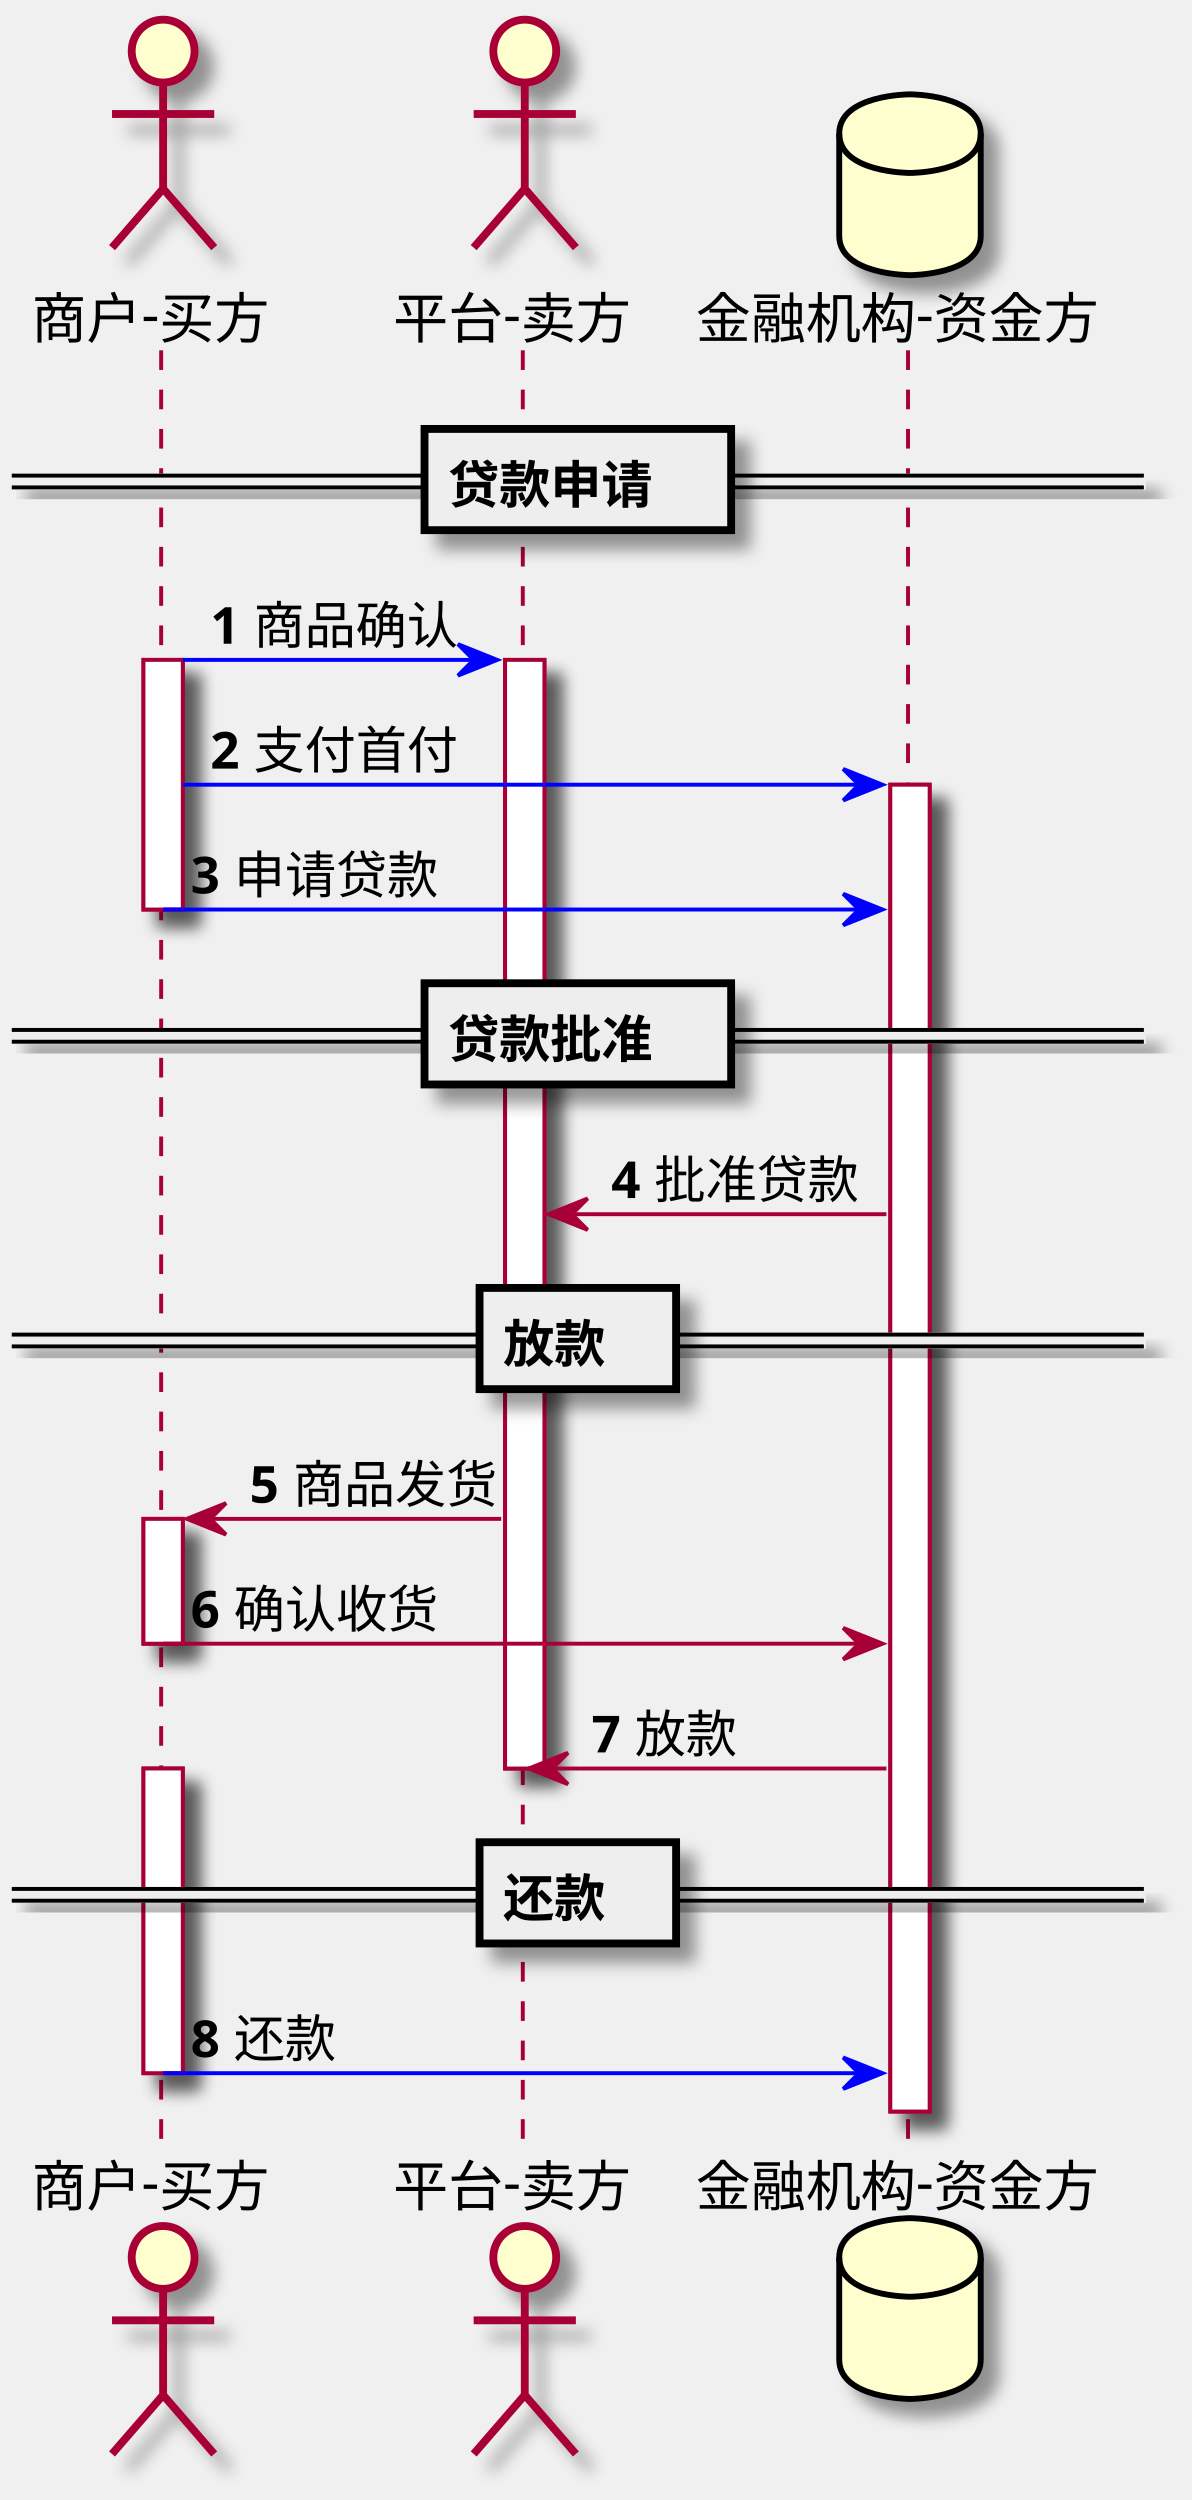
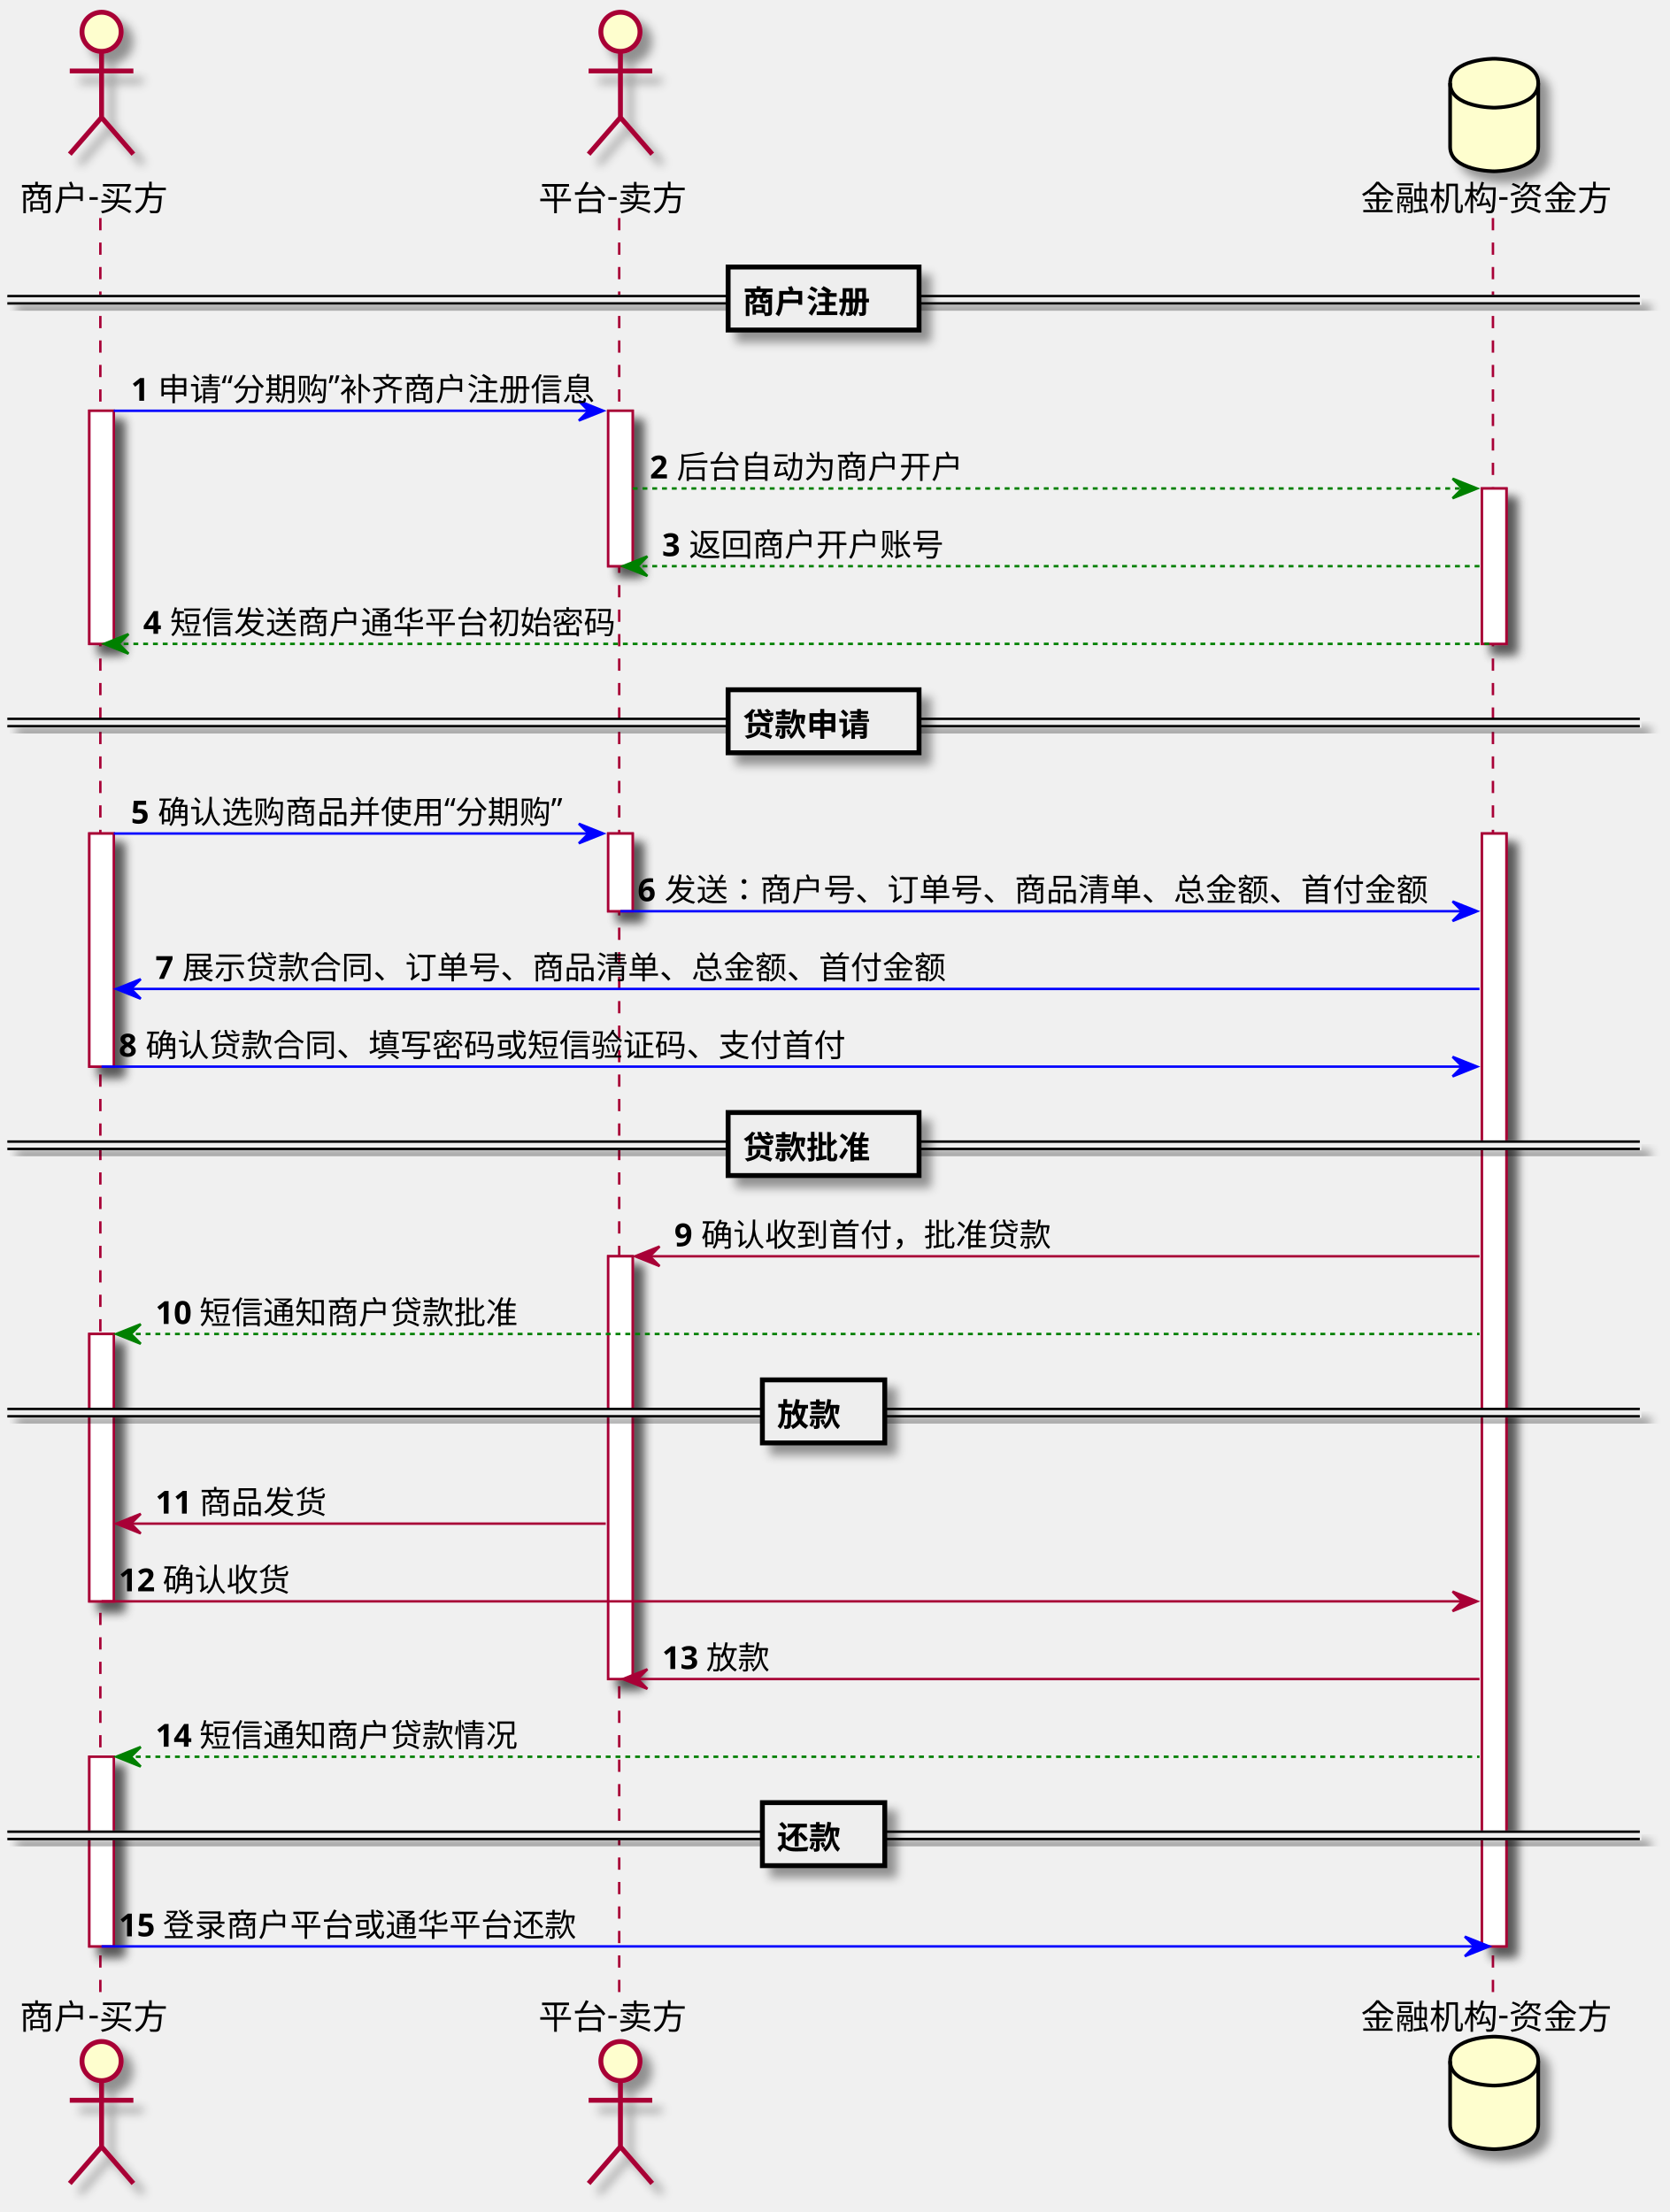
- <svg xmlns="http://www.w3.org/2000/svg" contentScriptType="application/ecmascript" contentStyleType="text/css" height="636px" preserveAspectRatio="none" style="width:303px;height:636px;" version="1.1" viewBox="0 0 303 636" width="303px" zoomAndPan="magnify">
+ <svg xmlns="http://www.w3.org/2000/svg" contentScriptType="application/ecmascript" contentStyleType="text/css" height="904px" preserveAspectRatio="none" style="width:682px;height:904px;" version="1.1" viewBox="0 0 682 904" width="682px" zoomAndPan="magnify">
  <defs>
-     <filter height="300%" id="f1ekbftgb5svyf" width="300%" x="-1" y="-1">
+     <filter height="300%" id="f1bu9cbtf1uo1m" width="300%" x="-1" y="-1">
      <feGaussianBlur result="blurOut" stdDeviation="2.0" />
      <feColorMatrix in="blurOut" result="blurOut2" type="matrix" values="0 0 0 0 0 0 0 0 0 0 0 0 0 0 0 0 0 0 .4 0" />
      <feOffset dx="4.0" dy="4.0" in="blurOut2" result="blurOut3" />
      <feBlend in="SourceGraphic" in2="blurOut3" mode="normal" />
    </filter>
  </defs>
  <g>
-     <rect fill="#FFFFFF" filter="url(#f1ekbftgb5svyf)" height="63.509" style="stroke: #A80036; stroke-width: 1.0;" width="10" x="36.5" y="167.875" />
-     <rect fill="#FFFFFF" filter="url(#f1ekbftgb5svyf)" height="31.754" style="stroke: #A80036; stroke-width: 1.0;" width="10" x="36.5" y="386.401" />
-     <rect fill="#FFFFFF" filter="url(#f1ekbftgb5svyf)" height="77.509" style="stroke: #A80036; stroke-width: 1.0;" width="10" x="36.5" y="449.91" />
-     <rect fill="#FFFFFF" filter="url(#f1ekbftgb5svyf)" height="282.035" style="stroke: #A80036; stroke-width: 1.0;" width="10" x="128.5" y="167.875" />
-     <rect fill="#FFFFFF" filter="url(#f1ekbftgb5svyf)" height="337.544" style="stroke: #A80036; stroke-width: 1.0;" width="10" x="226.5" y="199.629" />
-     <line style="stroke: #A80036; stroke-width: 1.0; stroke-dasharray: 5.0,5.0;" x1="41" x2="41" y1="89.12" y2="546.173" />
-     <line style="stroke: #A80036; stroke-width: 1.0; stroke-dasharray: 5.0,5.0;" x1="133" x2="133" y1="89.12" y2="546.173" />
-     <line style="stroke: #A80036; stroke-width: 1.0; stroke-dasharray: 5.0,5.0;" x1="231" x2="231" y1="89.12" y2="546.173" />
+     <rect fill="#FFFFFF" filter="url(#f1bu9cbtf1uo1m)" height="95.263" style="stroke: #A80036; stroke-width: 1.0;" width="10" x="36.5" y="167.875" />
+     <rect fill="#FFFFFF" filter="url(#f1bu9cbtf1uo1m)" height="95.263" style="stroke: #A80036; stroke-width: 1.0;" width="10" x="36.5" y="340.647" />
+     <rect fill="#FFFFFF" filter="url(#f1bu9cbtf1uo1m)" height="109.263" style="stroke: #A80036; stroke-width: 1.0;" width="10" x="36.5" y="545.173" />
+     <rect fill="#FFFFFF" filter="url(#f1bu9cbtf1uo1m)" height="77.509" style="stroke: #A80036; stroke-width: 1.0;" width="10" x="36.5" y="717.945" />
+     <rect fill="#FFFFFF" filter="url(#f1bu9cbtf1uo1m)" height="63.509" style="stroke: #A80036; stroke-width: 1.0;" width="10" x="248.5" y="167.875" />
+     <rect fill="#FFFFFF" filter="url(#f1bu9cbtf1uo1m)" height="31.754" style="stroke: #A80036; stroke-width: 1.0;" width="10" x="248.5" y="340.647" />
+     <rect fill="#FFFFFF" filter="url(#f1bu9cbtf1uo1m)" height="172.772" style="stroke: #A80036; stroke-width: 1.0;" width="10" x="248.5" y="513.418" />
+     <rect fill="#FFFFFF" filter="url(#f1bu9cbtf1uo1m)" height="63.509" style="stroke: #A80036; stroke-width: 1.0;" width="10" x="605.5" y="199.629" />
+     <rect fill="#FFFFFF" filter="url(#f1bu9cbtf1uo1m)" height="454.807" style="stroke: #A80036; stroke-width: 1.0;" width="10" x="605.5" y="340.647" />
+     <line style="stroke: #A80036; stroke-width: 1.0; stroke-dasharray: 5.0,5.0;" x1="41" x2="41" y1="89.12" y2="814.208" />
+     <line style="stroke: #A80036; stroke-width: 1.0; stroke-dasharray: 5.0,5.0;" x1="253" x2="253" y1="89.12" y2="814.208" />
+     <line style="stroke: #A80036; stroke-width: 1.0; stroke-dasharray: 5.0,5.0;" x1="610" x2="610" y1="89.12" y2="814.208" />
    <text fill="#000000" font-family="sans-serif" font-size="14" lengthAdjust="spacingAndGlyphs" textLength="61" x="8" y="86.044">商户-买方</text>
-     <ellipse cx="41.5" cy="13" fill="#FEFECE" filter="url(#f1ekbftgb5svyf)" rx="8" ry="8" style="stroke: #A80036; stroke-width: 2.0;" />
-     <path d="M41.5,21 L41.5,48 M28.5,29 L54.5,29 M41.5,48 L28.5,63 M41.5,48 L54.5,63 " fill="#FEFECE" filter="url(#f1ekbftgb5svyf)" style="stroke: #A80036; stroke-width: 2.0;" />
-     <text fill="#000000" font-family="sans-serif" font-size="14" lengthAdjust="spacingAndGlyphs" textLength="61" x="8" y="561.217">商户-买方</text>
-     <ellipse cx="41.5" cy="574.293" fill="#FEFECE" filter="url(#f1ekbftgb5svyf)" rx="8" ry="8" style="stroke: #A80036; stroke-width: 2.0;" />
-     <path d="M41.5,582.293 L41.5,609.293 M28.5,590.293 L54.5,590.293 M41.5,609.293 L28.5,624.293 M41.5,609.293 L54.5,624.293 " fill="#FEFECE" filter="url(#f1ekbftgb5svyf)" style="stroke: #A80036; stroke-width: 2.0;" />
-     <text fill="#000000" font-family="sans-serif" font-size="14" lengthAdjust="spacingAndGlyphs" textLength="61" x="100" y="86.044">平台-卖方</text>
-     <ellipse cx="133.5" cy="13" fill="#FEFECE" filter="url(#f1ekbftgb5svyf)" rx="8" ry="8" style="stroke: #A80036; stroke-width: 2.0;" />
-     <path d="M133.5,21 L133.5,48 M120.5,29 L146.5,29 M133.5,48 L120.5,63 M133.5,48 L146.5,63 " fill="#FEFECE" filter="url(#f1ekbftgb5svyf)" style="stroke: #A80036; stroke-width: 2.0;" />
-     <text fill="#000000" font-family="sans-serif" font-size="14" lengthAdjust="spacingAndGlyphs" textLength="61" x="100" y="561.217">平台-卖方</text>
-     <ellipse cx="133.5" cy="574.293" fill="#FEFECE" filter="url(#f1ekbftgb5svyf)" rx="8" ry="8" style="stroke: #A80036; stroke-width: 2.0;" />
-     <path d="M133.5,582.293 L133.5,609.293 M120.5,590.293 L146.5,590.293 M133.5,609.293 L120.5,624.293 M133.5,609.293 L146.5,624.293 " fill="#FEFECE" filter="url(#f1ekbftgb5svyf)" style="stroke: #A80036; stroke-width: 2.0;" />
-     <text fill="#000000" font-family="sans-serif" font-size="14" lengthAdjust="spacingAndGlyphs" textLength="103" x="177" y="86.044">金融机构-资金方</text>
-     <path d="M213.5,34 C213.5,24 231.5,24 231.5,24 C231.5,24 249.5,24 249.5,34 L249.5,60 C249.5,70 231.5,70 231.5,70 C231.5,70 213.5,70 213.5,60 L213.5,34 " fill="#FEFECE" filter="url(#f1ekbftgb5svyf)" style="stroke: #000000; stroke-width: 1.5;" />
-     <path d="M213.5,34 C213.5,44 231.5,44 231.5,44 C231.5,44 249.5,44 249.5,34 " fill="none" style="stroke: #000000; stroke-width: 1.5;" />
-     <text fill="#000000" font-family="sans-serif" font-size="14" lengthAdjust="spacingAndGlyphs" textLength="103" x="177" y="561.217">金融机构-资金方</text>
-     <path d="M213.5,574.293 C213.5,564.293 231.5,564.293 231.5,564.293 C231.5,564.293 249.5,564.293 249.5,574.293 L249.5,600.293 C249.5,610.293 231.5,610.293 231.5,610.293 C231.5,610.293 213.5,610.293 213.5,600.293 L213.5,574.293 " fill="#FEFECE" filter="url(#f1ekbftgb5svyf)" style="stroke: #000000; stroke-width: 1.5;" />
-     <path d="M213.5,574.293 C213.5,584.293 231.5,584.293 231.5,584.293 C231.5,584.293 249.5,584.293 249.5,574.293 " fill="none" style="stroke: #000000; stroke-width: 1.5;" />
-     <rect fill="#FFFFFF" filter="url(#f1ekbftgb5svyf)" height="63.509" style="stroke: #A80036; stroke-width: 1.0;" width="10" x="36.5" y="167.875" />
-     <rect fill="#FFFFFF" filter="url(#f1ekbftgb5svyf)" height="31.754" style="stroke: #A80036; stroke-width: 1.0;" width="10" x="36.5" y="386.401" />
-     <rect fill="#FFFFFF" filter="url(#f1ekbftgb5svyf)" height="77.509" style="stroke: #A80036; stroke-width: 1.0;" width="10" x="36.5" y="449.91" />
-     <rect fill="#FFFFFF" filter="url(#f1ekbftgb5svyf)" height="282.035" style="stroke: #A80036; stroke-width: 1.0;" width="10" x="128.5" y="167.875" />
-     <rect fill="#FFFFFF" filter="url(#f1ekbftgb5svyf)" height="337.544" style="stroke: #A80036; stroke-width: 1.0;" width="10" x="226.5" y="199.629" />
-     <rect fill="#EEEEEE" filter="url(#f1ekbftgb5svyf)" height="3" style="stroke: #EEEEEE; stroke-width: 1.0;" width="288" x="3" y="120.997" />
-     <line style="stroke: #000000; stroke-width: 1.0;" x1="3" x2="291" y1="120.997" y2="120.997" />
-     <line style="stroke: #000000; stroke-width: 1.0;" x1="3" x2="291" y1="123.997" y2="123.997" />
-     <rect fill="#EEEEEE" filter="url(#f1ekbftgb5svyf)" height="25.754" style="stroke: #000000; stroke-width: 2.0;" width="78" x="108" y="109.12" />
-     <text fill="#000000" font-family="sans-serif" font-size="13" font-weight="bold" lengthAdjust="spacingAndGlyphs" textLength="56" x="114" y="128.018">贷款申请</text>
-     <polygon fill="#0000FF" points="116.5,163.875,126.5,167.875,116.5,171.875,120.5,167.875" style="stroke: #0000FF; stroke-width: 1.0;" />
-     <line style="stroke: #0000FF; stroke-width: 1.0;" x1="46.5" x2="122.5" y1="167.875" y2="167.875" />
+     <ellipse cx="41.5" cy="13" fill="#FEFECE" filter="url(#f1bu9cbtf1uo1m)" rx="8" ry="8" style="stroke: #A80036; stroke-width: 2.0;" />
+     <path d="M41.5,21 L41.5,48 M28.5,29 L54.5,29 M41.5,48 L28.5,63 M41.5,48 L54.5,63 " fill="#FEFECE" filter="url(#f1bu9cbtf1uo1m)" style="stroke: #A80036; stroke-width: 2.0;" />
+     <text fill="#000000" font-family="sans-serif" font-size="14" lengthAdjust="spacingAndGlyphs" textLength="61" x="8" y="829.252">商户-买方</text>
+     <ellipse cx="41.5" cy="842.328" fill="#FEFECE" filter="url(#f1bu9cbtf1uo1m)" rx="8" ry="8" style="stroke: #A80036; stroke-width: 2.0;" />
+     <path d="M41.5,850.328 L41.5,877.328 M28.5,858.328 L54.5,858.328 M41.5,877.328 L28.5,892.328 M41.5,877.328 L54.5,892.328 " fill="#FEFECE" filter="url(#f1bu9cbtf1uo1m)" style="stroke: #A80036; stroke-width: 2.0;" />
+     <text fill="#000000" font-family="sans-serif" font-size="14" lengthAdjust="spacingAndGlyphs" textLength="61" x="220" y="86.044">平台-卖方</text>
+     <ellipse cx="253.5" cy="13" fill="#FEFECE" filter="url(#f1bu9cbtf1uo1m)" rx="8" ry="8" style="stroke: #A80036; stroke-width: 2.0;" />
+     <path d="M253.5,21 L253.5,48 M240.5,29 L266.5,29 M253.5,48 L240.5,63 M253.5,48 L266.5,63 " fill="#FEFECE" filter="url(#f1bu9cbtf1uo1m)" style="stroke: #A80036; stroke-width: 2.0;" />
+     <text fill="#000000" font-family="sans-serif" font-size="14" lengthAdjust="spacingAndGlyphs" textLength="61" x="220" y="829.252">平台-卖方</text>
+     <ellipse cx="253.5" cy="842.328" fill="#FEFECE" filter="url(#f1bu9cbtf1uo1m)" rx="8" ry="8" style="stroke: #A80036; stroke-width: 2.0;" />
+     <path d="M253.5,850.328 L253.5,877.328 M240.5,858.328 L266.5,858.328 M253.5,877.328 L240.5,892.328 M253.5,877.328 L266.5,892.328 " fill="#FEFECE" filter="url(#f1bu9cbtf1uo1m)" style="stroke: #A80036; stroke-width: 2.0;" />
+     <text fill="#000000" font-family="sans-serif" font-size="14" lengthAdjust="spacingAndGlyphs" textLength="103" x="556" y="86.044">金融机构-资金方</text>
+     <path d="M592.5,34 C592.5,24 610.5,24 610.5,24 C610.5,24 628.5,24 628.5,34 L628.5,60 C628.5,70 610.5,70 610.5,70 C610.5,70 592.5,70 592.5,60 L592.5,34 " fill="#FEFECE" filter="url(#f1bu9cbtf1uo1m)" style="stroke: #000000; stroke-width: 1.5;" />
+     <path d="M592.5,34 C592.5,44 610.5,44 610.5,44 C610.5,44 628.5,44 628.5,34 " fill="none" style="stroke: #000000; stroke-width: 1.5;" />
+     <text fill="#000000" font-family="sans-serif" font-size="14" lengthAdjust="spacingAndGlyphs" textLength="103" x="556" y="829.252">金融机构-资金方</text>
+     <path d="M592.5,842.328 C592.5,832.328 610.5,832.328 610.5,832.328 C610.5,832.328 628.5,832.328 628.5,842.328 L628.5,868.328 C628.5,878.328 610.5,878.328 610.5,878.328 C610.5,878.328 592.5,878.328 592.5,868.328 L592.5,842.328 " fill="#FEFECE" filter="url(#f1bu9cbtf1uo1m)" style="stroke: #000000; stroke-width: 1.5;" />
+     <path d="M592.5,842.328 C592.5,852.328 610.5,852.328 610.5,852.328 C610.5,852.328 628.5,852.328 628.5,842.328 " fill="none" style="stroke: #000000; stroke-width: 1.5;" />
+     <rect fill="#FFFFFF" filter="url(#f1bu9cbtf1uo1m)" height="95.263" style="stroke: #A80036; stroke-width: 1.0;" width="10" x="36.5" y="167.875" />
+     <rect fill="#FFFFFF" filter="url(#f1bu9cbtf1uo1m)" height="95.263" style="stroke: #A80036; stroke-width: 1.0;" width="10" x="36.5" y="340.647" />
+     <rect fill="#FFFFFF" filter="url(#f1bu9cbtf1uo1m)" height="109.263" style="stroke: #A80036; stroke-width: 1.0;" width="10" x="36.5" y="545.173" />
+     <rect fill="#FFFFFF" filter="url(#f1bu9cbtf1uo1m)" height="77.509" style="stroke: #A80036; stroke-width: 1.0;" width="10" x="36.5" y="717.945" />
+     <rect fill="#FFFFFF" filter="url(#f1bu9cbtf1uo1m)" height="63.509" style="stroke: #A80036; stroke-width: 1.0;" width="10" x="248.5" y="167.875" />
+     <rect fill="#FFFFFF" filter="url(#f1bu9cbtf1uo1m)" height="31.754" style="stroke: #A80036; stroke-width: 1.0;" width="10" x="248.5" y="340.647" />
+     <rect fill="#FFFFFF" filter="url(#f1bu9cbtf1uo1m)" height="172.772" style="stroke: #A80036; stroke-width: 1.0;" width="10" x="248.5" y="513.418" />
+     <rect fill="#FFFFFF" filter="url(#f1bu9cbtf1uo1m)" height="63.509" style="stroke: #A80036; stroke-width: 1.0;" width="10" x="605.5" y="199.629" />
+     <rect fill="#FFFFFF" filter="url(#f1bu9cbtf1uo1m)" height="454.807" style="stroke: #A80036; stroke-width: 1.0;" width="10" x="605.5" y="340.647" />
+     <rect fill="#EEEEEE" filter="url(#f1bu9cbtf1uo1m)" height="3" style="stroke: #EEEEEE; stroke-width: 1.0;" width="667" x="3" y="120.997" />
+     <line style="stroke: #000000; stroke-width: 1.0;" x1="3" x2="670" y1="120.997" y2="120.997" />
+     <line style="stroke: #000000; stroke-width: 1.0;" x1="3" x2="670" y1="123.997" y2="123.997" />
+     <rect fill="#EEEEEE" filter="url(#f1bu9cbtf1uo1m)" height="25.754" style="stroke: #000000; stroke-width: 2.0;" width="78" x="297.5" y="109.12" />
+     <text fill="#000000" font-family="sans-serif" font-size="13" font-weight="bold" lengthAdjust="spacingAndGlyphs" textLength="56" x="303.5" y="128.018">商户注册</text>
+     <polygon fill="#0000FF" points="236.5,163.875,246.5,167.875,236.5,171.875,240.5,167.875" style="stroke: #0000FF; stroke-width: 1.0;" />
+     <line style="stroke: #0000FF; stroke-width: 1.0;" x1="46.5" x2="242.5" y1="167.875" y2="167.875" />
    <text fill="#000000" font-family="sans-serif" font-size="13" font-weight="bold" lengthAdjust="spacingAndGlyphs" textLength="7" x="53.5" y="163.773">1</text>
-     <text fill="#000000" font-family="sans-serif" font-size="13" lengthAdjust="spacingAndGlyphs" textLength="52" x="64.5" y="163.773">商品确认</text>
-     <polygon fill="#0000FF" points="214.5,195.629,224.5,199.629,214.5,203.629,218.5,199.629" style="stroke: #0000FF; stroke-width: 1.0;" />
-     <line style="stroke: #0000FF; stroke-width: 1.0;" x1="46.5" x2="220.5" y1="199.629" y2="199.629" />
-     <text fill="#000000" font-family="sans-serif" font-size="13" font-weight="bold" lengthAdjust="spacingAndGlyphs" textLength="7" x="53.5" y="195.527">2</text>
-     <text fill="#000000" font-family="sans-serif" font-size="13" lengthAdjust="spacingAndGlyphs" textLength="52" x="64.5" y="195.527">支付首付</text>
-     <polygon fill="#0000FF" points="214.5,227.383,224.5,231.383,214.5,235.383,218.5,231.383" style="stroke: #0000FF; stroke-width: 1.0;" />
-     <line style="stroke: #0000FF; stroke-width: 1.0;" x1="41.5" x2="220.5" y1="231.383" y2="231.383" />
-     <text fill="#000000" font-family="sans-serif" font-size="13" font-weight="bold" lengthAdjust="spacingAndGlyphs" textLength="7" x="48.5" y="227.281">3</text>
-     <text fill="#000000" font-family="sans-serif" font-size="13" lengthAdjust="spacingAndGlyphs" textLength="52" x="59.5" y="227.281">申请贷款</text>
-     <rect fill="#EEEEEE" filter="url(#f1ekbftgb5svyf)" height="3" style="stroke: #EEEEEE; stroke-width: 1.0;" width="288" x="3" y="262.015" />
-     <line style="stroke: #000000; stroke-width: 1.0;" x1="3" x2="291" y1="262.015" y2="262.015" />
-     <line style="stroke: #000000; stroke-width: 1.0;" x1="3" x2="291" y1="265.015" y2="265.015" />
-     <rect fill="#EEEEEE" filter="url(#f1ekbftgb5svyf)" height="25.754" style="stroke: #000000; stroke-width: 2.0;" width="78" x="108" y="250.138" />
-     <text fill="#000000" font-family="sans-serif" font-size="13" font-weight="bold" lengthAdjust="spacingAndGlyphs" textLength="56" x="114" y="269.036">贷款批准</text>
-     <polygon fill="#A80036" points="149.5,304.892,139.5,308.892,149.5,312.892,145.5,308.892" style="stroke: #A80036; stroke-width: 1.0;" />
-     <line style="stroke: #A80036; stroke-width: 1.0;" x1="143.5" x2="225.5" y1="308.892" y2="308.892" />
-     <text fill="#000000" font-family="sans-serif" font-size="13" font-weight="bold" lengthAdjust="spacingAndGlyphs" textLength="7" x="155.5" y="304.79">4</text>
-     <text fill="#000000" font-family="sans-serif" font-size="13" lengthAdjust="spacingAndGlyphs" textLength="52" x="166.5" y="304.79">批准贷款</text>
-     <rect fill="#EEEEEE" filter="url(#f1ekbftgb5svyf)" height="3" style="stroke: #EEEEEE; stroke-width: 1.0;" width="288" x="3" y="339.524" />
-     <line style="stroke: #000000; stroke-width: 1.0;" x1="3" x2="291" y1="339.524" y2="339.524" />
-     <line style="stroke: #000000; stroke-width: 1.0;" x1="3" x2="291" y1="342.524" y2="342.524" />
-     <rect fill="#EEEEEE" filter="url(#f1ekbftgb5svyf)" height="25.754" style="stroke: #000000; stroke-width: 2.0;" width="50" x="122" y="327.647" />
-     <text fill="#000000" font-family="sans-serif" font-size="13" font-weight="bold" lengthAdjust="spacingAndGlyphs" textLength="28" x="128" y="346.544">放款</text>
-     <polygon fill="#A80036" points="57.5,382.401,47.5,386.401,57.5,390.401,53.5,386.401" style="stroke: #A80036; stroke-width: 1.0;" />
-     <line style="stroke: #A80036; stroke-width: 1.0;" x1="51.5" x2="127.5" y1="386.401" y2="386.401" />
-     <text fill="#000000" font-family="sans-serif" font-size="13" font-weight="bold" lengthAdjust="spacingAndGlyphs" textLength="7" x="63.5" y="382.299">5</text>
-     <text fill="#000000" font-family="sans-serif" font-size="13" lengthAdjust="spacingAndGlyphs" textLength="52" x="74.5" y="382.299">商品发货</text>
-     <polygon fill="#A80036" points="214.5,414.155,224.5,418.155,214.5,422.155,218.5,418.155" style="stroke: #A80036; stroke-width: 1.0;" />
-     <line style="stroke: #A80036; stroke-width: 1.0;" x1="41.5" x2="220.5" y1="418.155" y2="418.155" />
-     <text fill="#000000" font-family="sans-serif" font-size="13" font-weight="bold" lengthAdjust="spacingAndGlyphs" textLength="7" x="48.5" y="414.053">6</text>
-     <text fill="#000000" font-family="sans-serif" font-size="13" lengthAdjust="spacingAndGlyphs" textLength="52" x="59.5" y="414.053">确认收货</text>
-     <polygon fill="#A80036" points="144.5,445.91,134.5,449.91,144.5,453.91,140.5,449.91" style="stroke: #A80036; stroke-width: 1.0;" />
-     <line style="stroke: #A80036; stroke-width: 1.0;" x1="138.5" x2="225.5" y1="449.91" y2="449.91" />
-     <text fill="#000000" font-family="sans-serif" font-size="13" font-weight="bold" lengthAdjust="spacingAndGlyphs" textLength="7" x="150.5" y="445.808">7</text>
-     <text fill="#000000" font-family="sans-serif" font-size="13" lengthAdjust="spacingAndGlyphs" textLength="26" x="161.5" y="445.808">放款</text>
-     <rect fill="#EEEEEE" filter="url(#f1ekbftgb5svyf)" height="3" style="stroke: #EEEEEE; stroke-width: 1.0;" width="288" x="3" y="480.541" />
-     <line style="stroke: #000000; stroke-width: 1.0;" x1="3" x2="291" y1="480.541" y2="480.541" />
-     <line style="stroke: #000000; stroke-width: 1.0;" x1="3" x2="291" y1="483.541" y2="483.541" />
-     <rect fill="#EEEEEE" filter="url(#f1ekbftgb5svyf)" height="25.754" style="stroke: #000000; stroke-width: 2.0;" width="50" x="122" y="468.664" />
-     <text fill="#000000" font-family="sans-serif" font-size="13" font-weight="bold" lengthAdjust="spacingAndGlyphs" textLength="28" x="128" y="487.562">还款</text>
-     <polygon fill="#0000FF" points="214.5,523.418,224.5,527.418,214.5,531.418,218.5,527.418" style="stroke: #0000FF; stroke-width: 1.0;" />
-     <line style="stroke: #0000FF; stroke-width: 1.0;" x1="41.5" x2="220.5" y1="527.418" y2="527.418" />
-     <text fill="#000000" font-family="sans-serif" font-size="13" font-weight="bold" lengthAdjust="spacingAndGlyphs" textLength="7" x="48.5" y="523.316">8</text>
-     <text fill="#000000" font-family="sans-serif" font-size="13" lengthAdjust="spacingAndGlyphs" textLength="26" x="59.5" y="523.316">还款</text>
+     <text fill="#000000" font-family="sans-serif" font-size="13" lengthAdjust="spacingAndGlyphs" textLength="177" x="64.5" y="163.773">申请“分期购”补齐商户注册信息</text>
+     <polygon fill="#008000" points="593.5,195.629,603.5,199.629,593.5,203.629,597.5,199.629" style="stroke: #008000; stroke-width: 1.0;" />
+     <line style="stroke: #008000; stroke-width: 1.0; stroke-dasharray: 2.0,2.0;" x1="258.5" x2="599.5" y1="199.629" y2="199.629" />
+     <text fill="#000000" font-family="sans-serif" font-size="13" font-weight="bold" lengthAdjust="spacingAndGlyphs" textLength="7" x="265.5" y="195.527">2</text>
+     <text fill="#000000" font-family="sans-serif" font-size="13" lengthAdjust="spacingAndGlyphs" textLength="117" x="276.5" y="195.527">后台自动为商户开户</text>
+     <polygon fill="#008000" points="264.5,227.383,254.5,231.383,264.5,235.383,260.5,231.383" style="stroke: #008000; stroke-width: 1.0;" />
+     <line style="stroke: #008000; stroke-width: 1.0; stroke-dasharray: 2.0,2.0;" x1="258.5" x2="604.5" y1="231.383" y2="231.383" />
+     <text fill="#000000" font-family="sans-serif" font-size="13" font-weight="bold" lengthAdjust="spacingAndGlyphs" textLength="7" x="270.5" y="227.281">3</text>
+     <text fill="#000000" font-family="sans-serif" font-size="13" lengthAdjust="spacingAndGlyphs" textLength="104" x="281.5" y="227.281">返回商户开户账号</text>
+     <polygon fill="#008000" points="52.5,259.138,42.5,263.138,52.5,267.138,48.5,263.138" style="stroke: #008000; stroke-width: 1.0;" />
+     <line style="stroke: #008000; stroke-width: 1.0; stroke-dasharray: 2.0,2.0;" x1="46.5" x2="609.5" y1="263.138" y2="263.138" />
+     <text fill="#000000" font-family="sans-serif" font-size="13" font-weight="bold" lengthAdjust="spacingAndGlyphs" textLength="7" x="58.5" y="259.036">4</text>
+     <text fill="#000000" font-family="sans-serif" font-size="13" lengthAdjust="spacingAndGlyphs" textLength="182" x="69.5" y="259.036">短信发送商户通华平台初始密码</text>
+     <rect fill="#EEEEEE" filter="url(#f1bu9cbtf1uo1m)" height="3" style="stroke: #EEEEEE; stroke-width: 1.0;" width="667" x="3" y="293.769" />
+     <line style="stroke: #000000; stroke-width: 1.0;" x1="3" x2="670" y1="293.769" y2="293.769" />
+     <line style="stroke: #000000; stroke-width: 1.0;" x1="3" x2="670" y1="296.769" y2="296.769" />
+     <rect fill="#EEEEEE" filter="url(#f1bu9cbtf1uo1m)" height="25.754" style="stroke: #000000; stroke-width: 2.0;" width="78" x="297.5" y="281.892" />
+     <text fill="#000000" font-family="sans-serif" font-size="13" font-weight="bold" lengthAdjust="spacingAndGlyphs" textLength="56" x="303.5" y="300.79">贷款申请</text>
+     <polygon fill="#0000FF" points="236.5,336.647,246.5,340.647,236.5,344.647,240.5,340.647" style="stroke: #0000FF; stroke-width: 1.0;" />
+     <line style="stroke: #0000FF; stroke-width: 1.0;" x1="46.5" x2="242.5" y1="340.647" y2="340.647" />
+     <text fill="#000000" font-family="sans-serif" font-size="13" font-weight="bold" lengthAdjust="spacingAndGlyphs" textLength="7" x="53.5" y="336.544">5</text>
+     <text fill="#000000" font-family="sans-serif" font-size="13" lengthAdjust="spacingAndGlyphs" textLength="164" x="64.5" y="336.544">确认选购商品并使用“分期购”</text>
+     <polygon fill="#0000FF" points="593.5,368.401,603.5,372.401,593.5,376.401,597.5,372.401" style="stroke: #0000FF; stroke-width: 1.0;" />
+     <line style="stroke: #0000FF; stroke-width: 1.0;" x1="253.5" x2="599.5" y1="372.401" y2="372.401" />
+     <text fill="#000000" font-family="sans-serif" font-size="13" font-weight="bold" lengthAdjust="spacingAndGlyphs" textLength="7" x="260.5" y="368.299">6</text>
+     <text fill="#000000" font-family="sans-serif" font-size="13" lengthAdjust="spacingAndGlyphs" textLength="312" x="271.5" y="368.299">发送：商户号、订单号、商品清单、总金额、首付金额</text>
+     <polygon fill="#0000FF" points="57.5,400.155,47.5,404.155,57.5,408.155,53.5,404.155" style="stroke: #0000FF; stroke-width: 1.0;" />
+     <line style="stroke: #0000FF; stroke-width: 1.0;" x1="51.5" x2="604.5" y1="404.155" y2="404.155" />
+     <text fill="#000000" font-family="sans-serif" font-size="13" font-weight="bold" lengthAdjust="spacingAndGlyphs" textLength="7" x="63.5" y="400.053">7</text>
+     <text fill="#000000" font-family="sans-serif" font-size="13" lengthAdjust="spacingAndGlyphs" textLength="312" x="74.5" y="400.053">展示贷款合同、订单号、商品清单、总金额、首付金额</text>
+     <polygon fill="#0000FF" points="593.5,431.91,603.5,435.91,593.5,439.91,597.5,435.91" style="stroke: #0000FF; stroke-width: 1.0;" />
+     <line style="stroke: #0000FF; stroke-width: 1.0;" x1="41.5" x2="599.5" y1="435.91" y2="435.91" />
+     <text fill="#000000" font-family="sans-serif" font-size="13" font-weight="bold" lengthAdjust="spacingAndGlyphs" textLength="7" x="48.5" y="431.808">8</text>
+     <text fill="#000000" font-family="sans-serif" font-size="13" lengthAdjust="spacingAndGlyphs" textLength="286" x="59.5" y="431.808">确认贷款合同、填写密码或短信验证码、支付首付</text>
+     <rect fill="#EEEEEE" filter="url(#f1bu9cbtf1uo1m)" height="3" style="stroke: #EEEEEE; stroke-width: 1.0;" width="667" x="3" y="466.541" />
+     <line style="stroke: #000000; stroke-width: 1.0;" x1="3" x2="670" y1="466.541" y2="466.541" />
+     <line style="stroke: #000000; stroke-width: 1.0;" x1="3" x2="670" y1="469.541" y2="469.541" />
+     <rect fill="#EEEEEE" filter="url(#f1bu9cbtf1uo1m)" height="25.754" style="stroke: #000000; stroke-width: 2.0;" width="78" x="297.5" y="454.664" />
+     <text fill="#000000" font-family="sans-serif" font-size="13" font-weight="bold" lengthAdjust="spacingAndGlyphs" textLength="56" x="303.5" y="473.562">贷款批准</text>
+     <polygon fill="#A80036" points="269.5,509.418,259.5,513.418,269.5,517.418,265.5,513.418" style="stroke: #A80036; stroke-width: 1.0;" />
+     <line style="stroke: #A80036; stroke-width: 1.0;" x1="263.5" x2="604.5" y1="513.418" y2="513.418" />
+     <text fill="#000000" font-family="sans-serif" font-size="13" font-weight="bold" lengthAdjust="spacingAndGlyphs" textLength="7" x="275.5" y="509.316">9</text>
+     <text fill="#000000" font-family="sans-serif" font-size="13" lengthAdjust="spacingAndGlyphs" textLength="143" x="286.5" y="509.316">确认收到首付，批准贷款</text>
+     <polygon fill="#008000" points="57.5,541.173,47.5,545.173,57.5,549.173,53.5,545.173" style="stroke: #008000; stroke-width: 1.0;" />
+     <line style="stroke: #008000; stroke-width: 1.0; stroke-dasharray: 2.0,2.0;" x1="51.5" x2="604.5" y1="545.173" y2="545.173" />
+     <text fill="#000000" font-family="sans-serif" font-size="13" font-weight="bold" lengthAdjust="spacingAndGlyphs" textLength="14" x="63.5" y="541.071">10</text>
+     <text fill="#000000" font-family="sans-serif" font-size="13" lengthAdjust="spacingAndGlyphs" textLength="130" x="81.5" y="541.071">短信通知商户贷款批准</text>
+     <rect fill="#EEEEEE" filter="url(#f1bu9cbtf1uo1m)" height="3" style="stroke: #EEEEEE; stroke-width: 1.0;" width="667" x="3" y="575.804" />
+     <line style="stroke: #000000; stroke-width: 1.0;" x1="3" x2="670" y1="575.804" y2="575.804" />
+     <line style="stroke: #000000; stroke-width: 1.0;" x1="3" x2="670" y1="578.804" y2="578.804" />
+     <rect fill="#EEEEEE" filter="url(#f1bu9cbtf1uo1m)" height="25.754" style="stroke: #000000; stroke-width: 2.0;" width="50" x="311.5" y="563.927" />
+     <text fill="#000000" font-family="sans-serif" font-size="13" font-weight="bold" lengthAdjust="spacingAndGlyphs" textLength="28" x="317.5" y="582.825">放款</text>
+     <polygon fill="#A80036" points="57.5,618.682,47.5,622.682,57.5,626.682,53.5,622.682" style="stroke: #A80036; stroke-width: 1.0;" />
+     <line style="stroke: #A80036; stroke-width: 1.0;" x1="51.5" x2="247.5" y1="622.682" y2="622.682" />
+     <text fill="#000000" font-family="sans-serif" font-size="13" font-weight="bold" lengthAdjust="spacingAndGlyphs" textLength="14" x="63.5" y="618.58">11</text>
+     <text fill="#000000" font-family="sans-serif" font-size="13" lengthAdjust="spacingAndGlyphs" textLength="52" x="81.5" y="618.58">商品发货</text>
+     <polygon fill="#A80036" points="593.5,650.436,603.5,654.436,593.5,658.436,597.5,654.436" style="stroke: #A80036; stroke-width: 1.0;" />
+     <line style="stroke: #A80036; stroke-width: 1.0;" x1="41.5" x2="599.5" y1="654.436" y2="654.436" />
+     <text fill="#000000" font-family="sans-serif" font-size="13" font-weight="bold" lengthAdjust="spacingAndGlyphs" textLength="14" x="48.5" y="650.334">12</text>
+     <text fill="#000000" font-family="sans-serif" font-size="13" lengthAdjust="spacingAndGlyphs" textLength="52" x="66.5" y="650.334">确认收货</text>
+     <polygon fill="#A80036" points="264.5,682.19,254.5,686.19,264.5,690.19,260.5,686.19" style="stroke: #A80036; stroke-width: 1.0;" />
+     <line style="stroke: #A80036; stroke-width: 1.0;" x1="258.5" x2="604.5" y1="686.19" y2="686.19" />
+     <text fill="#000000" font-family="sans-serif" font-size="13" font-weight="bold" lengthAdjust="spacingAndGlyphs" textLength="14" x="270.5" y="682.088">13</text>
+     <text fill="#000000" font-family="sans-serif" font-size="13" lengthAdjust="spacingAndGlyphs" textLength="26" x="288.5" y="682.088">放款</text>
+     <polygon fill="#008000" points="57.5,713.945,47.5,717.945,57.5,721.945,53.5,717.945" style="stroke: #008000; stroke-width: 1.0;" />
+     <line style="stroke: #008000; stroke-width: 1.0; stroke-dasharray: 2.0,2.0;" x1="51.5" x2="604.5" y1="717.945" y2="717.945" />
+     <text fill="#000000" font-family="sans-serif" font-size="13" font-weight="bold" lengthAdjust="spacingAndGlyphs" textLength="14" x="63.5" y="713.843">14</text>
+     <text fill="#000000" font-family="sans-serif" font-size="13" lengthAdjust="spacingAndGlyphs" textLength="130" x="81.5" y="713.843">短信通知商户贷款情况</text>
+     <rect fill="#EEEEEE" filter="url(#f1bu9cbtf1uo1m)" height="3" style="stroke: #EEEEEE; stroke-width: 1.0;" width="667" x="3" y="748.576" />
+     <line style="stroke: #000000; stroke-width: 1.0;" x1="3" x2="670" y1="748.576" y2="748.576" />
+     <line style="stroke: #000000; stroke-width: 1.0;" x1="3" x2="670" y1="751.576" y2="751.576" />
+     <rect fill="#EEEEEE" filter="url(#f1bu9cbtf1uo1m)" height="25.754" style="stroke: #000000; stroke-width: 2.0;" width="50" x="311.5" y="736.699" />
+     <text fill="#000000" font-family="sans-serif" font-size="13" font-weight="bold" lengthAdjust="spacingAndGlyphs" textLength="28" x="317.5" y="755.597">还款</text>
+     <polygon fill="#0000FF" points="598.5,791.454,608.5,795.454,598.5,799.454,602.5,795.454" style="stroke: #0000FF; stroke-width: 1.0;" />
+     <line style="stroke: #0000FF; stroke-width: 1.0;" x1="41.5" x2="604.5" y1="795.454" y2="795.454" />
+     <text fill="#000000" font-family="sans-serif" font-size="13" font-weight="bold" lengthAdjust="spacingAndGlyphs" textLength="14" x="48.5" y="791.352">15</text>
+     <text fill="#000000" font-family="sans-serif" font-size="13" lengthAdjust="spacingAndGlyphs" textLength="169" x="66.5" y="791.352">登录商户平台或通华平台还款</text>
  </g>
</svg>
